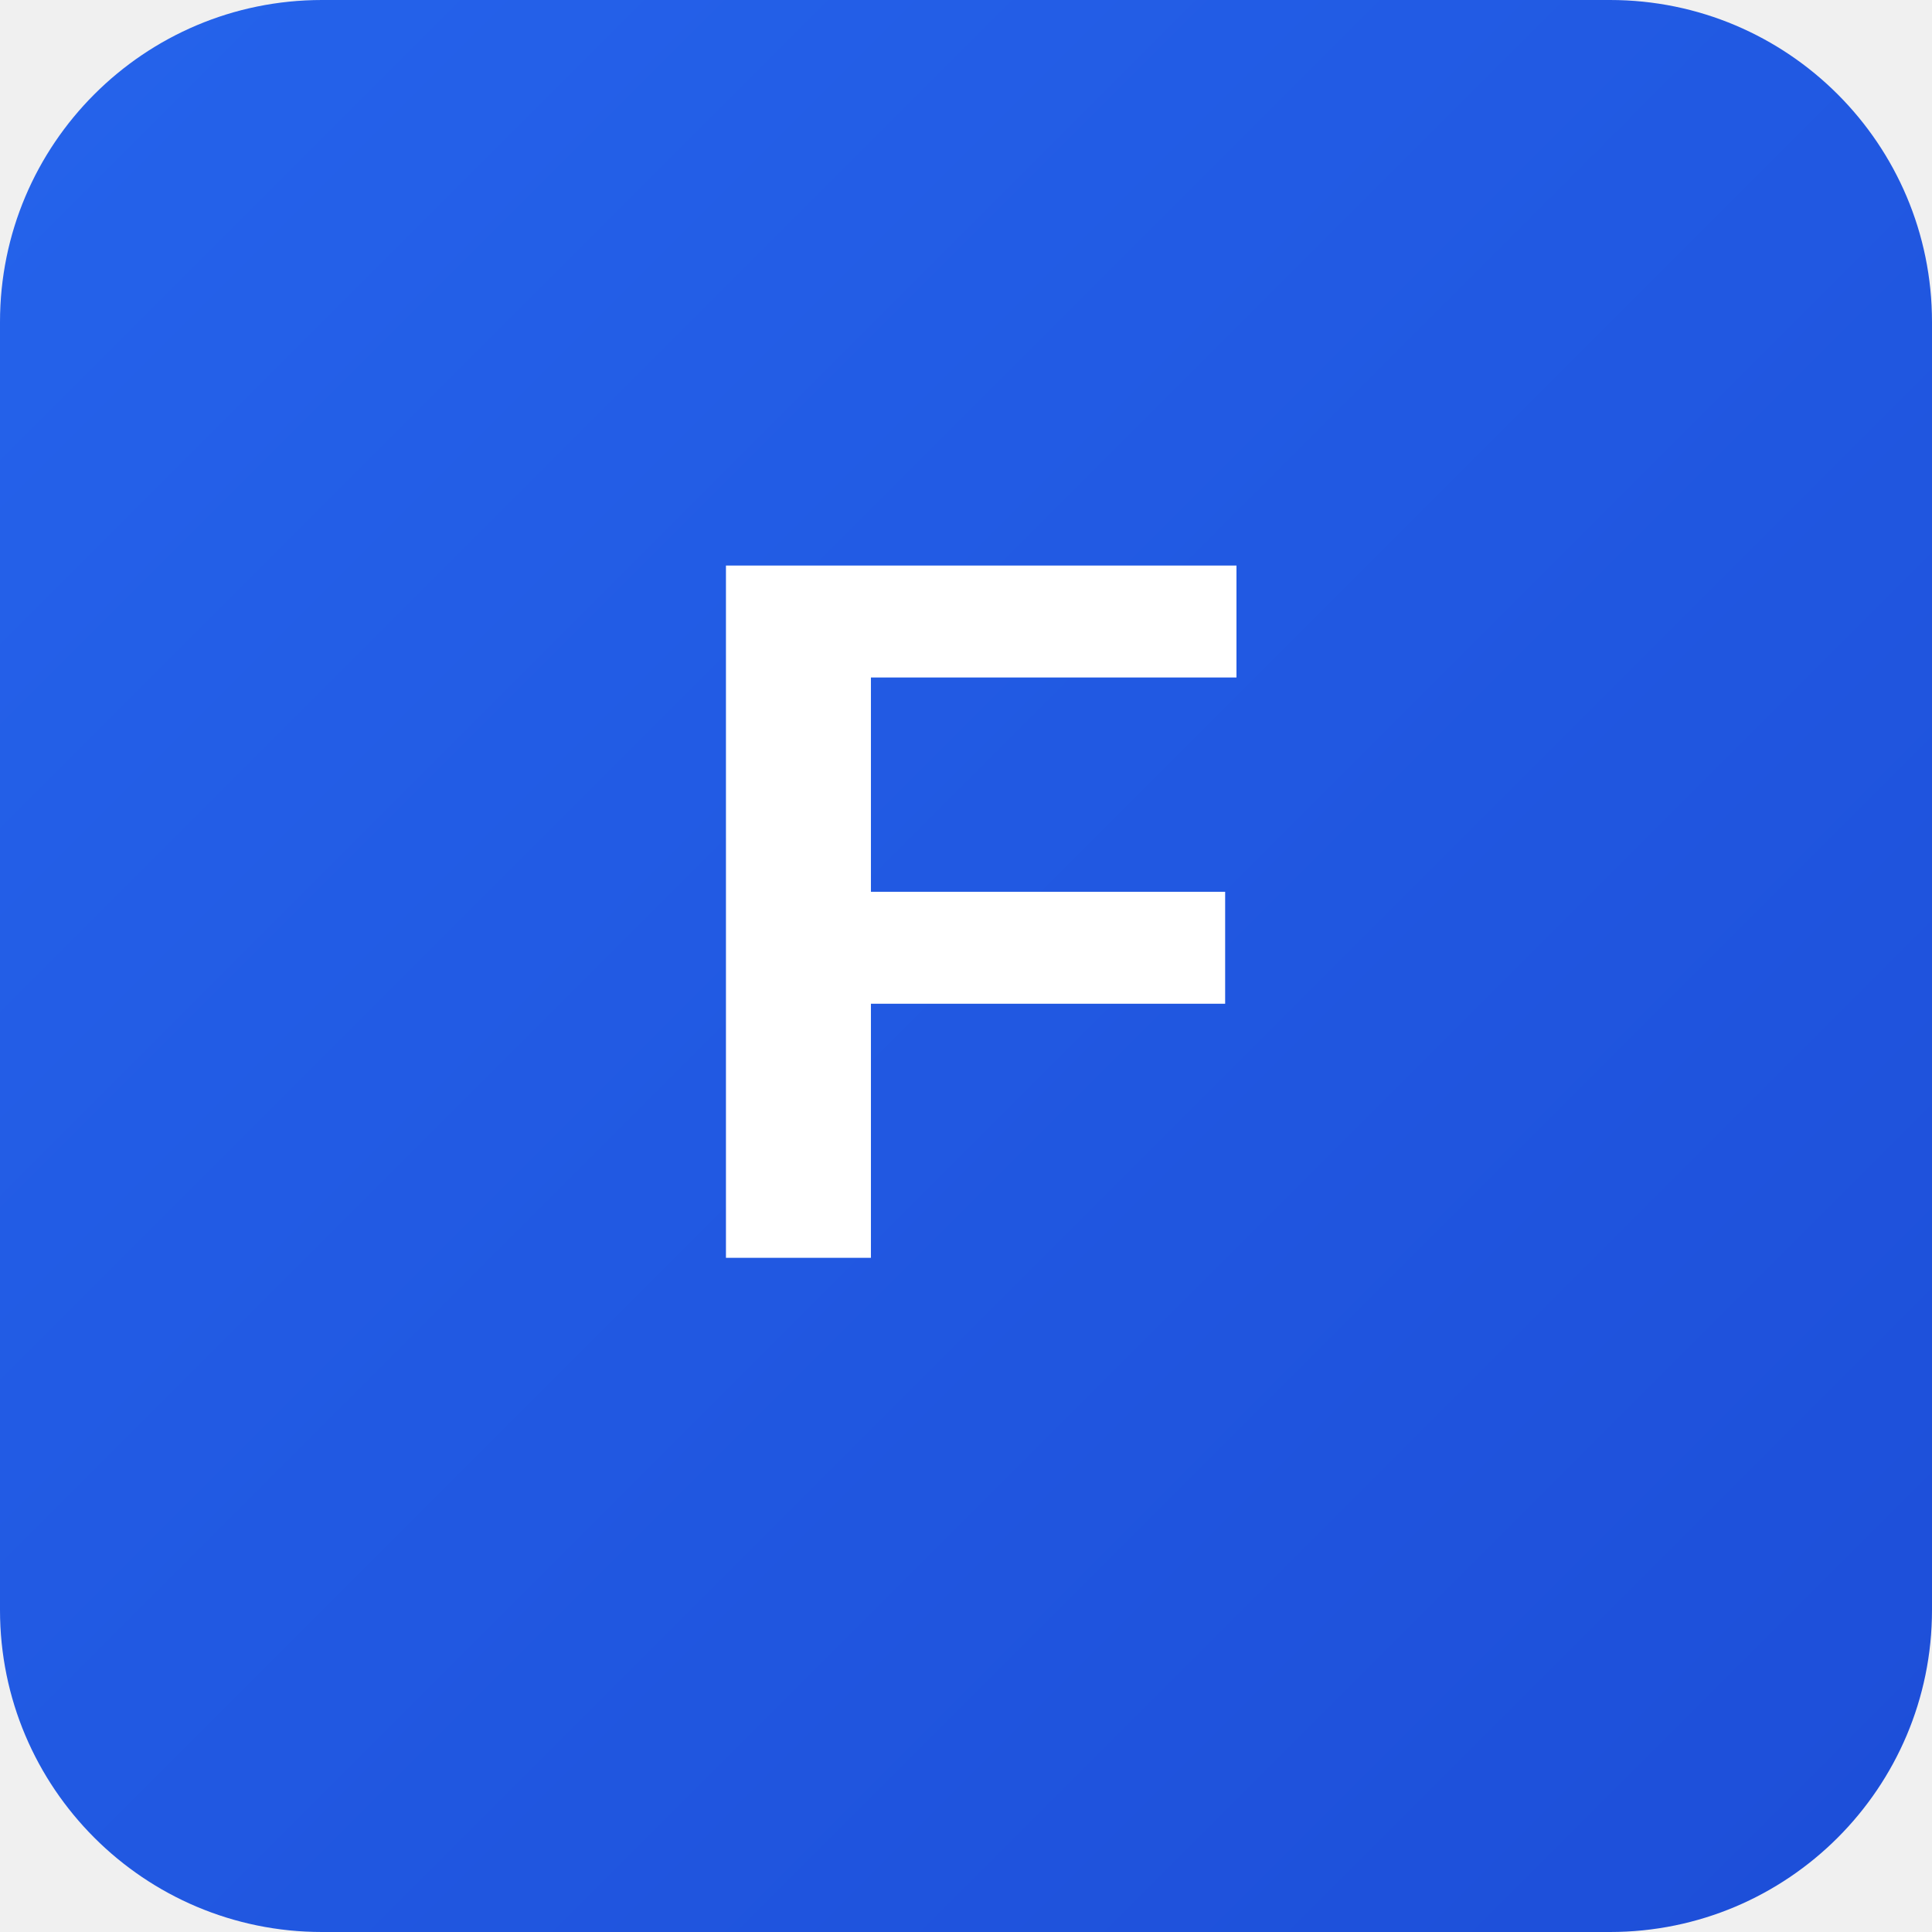
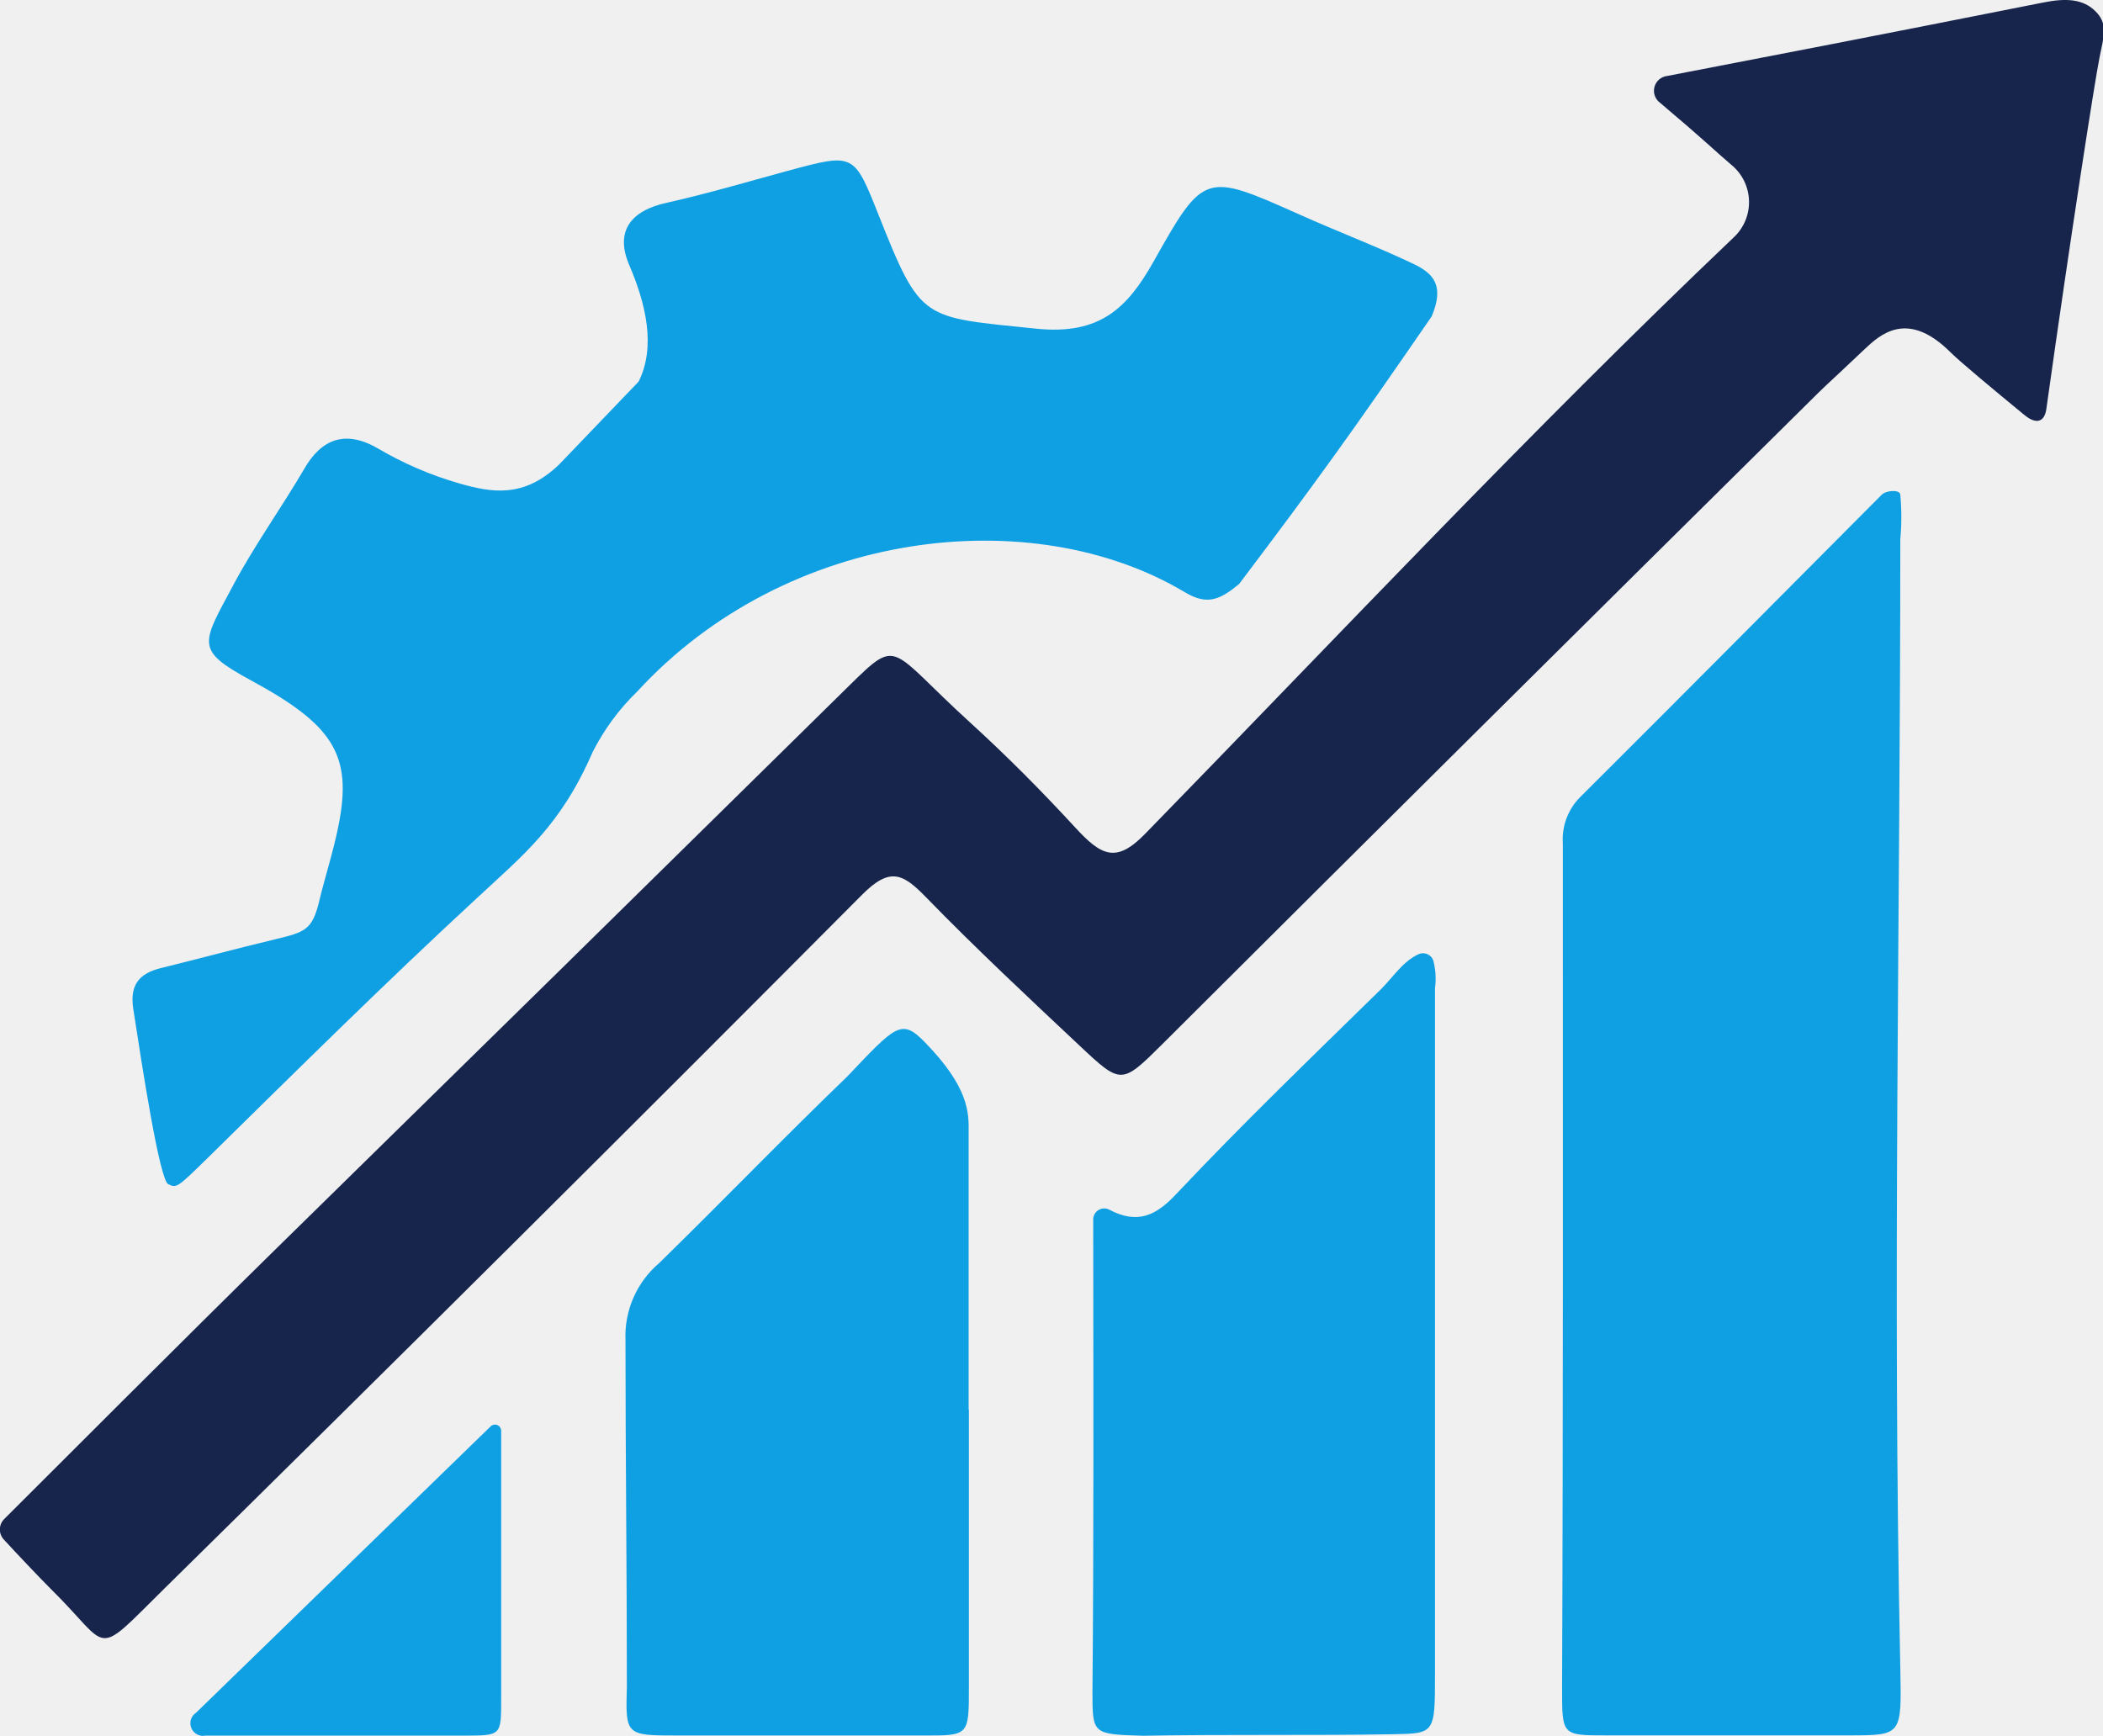
- <svg xmlns="http://www.w3.org/2000/svg" width="192" height="192" viewBox="0 0 192 192" fill="none">
-   <rect width="192" height="192" rx="32" fill="url(#gradient)" />
-   <text x="96" y="125" font-family="Arial, sans-serif" font-size="100" font-weight="bold" fill="white" text-anchor="middle">F</text>
+ <svg xmlns="http://www.w3.org/2000/svg" id="Слой_1" data-name="Слой 1" viewBox="0 0 166.63 137.55">
  <defs>
-     <linearGradient id="gradient" x1="0" y1="0" x2="192" y2="192" gradientUnits="userSpaceOnUse">
-       <stop stop-color="#2563eb" />
-       <stop offset="1" stop-color="#1d4ed8" />
-     </linearGradient>
+     <style>.cls-1{fill:#17254c;}.cls-2{fill:#0fa0e4;}</style>
  </defs>
+   <path class="cls-1" d="M185,344.29a1.18,1.18,0,0,1,.56-2.13c9.79-1.89,15.27-2.94,29.74-5.81,1.86-.38,3.21-.3,4.2.69s.67,1.91.31,3.68S217.5,355,215.6,368.56c-.12.85-.65,1.37-1.77.44-2.43-2-5.08-4.2-5.81-4.93-3.43-3.43-5.6-1.41-6.84-.24-4,3.79-2.34,2.14-4.9,4.68q-25.41,25.13-50.72,50.37c-3.21,3.19-3.26,3.23-6.51.17-4.13-3.88-8.27-7.75-12.22-11.81-1.82-1.87-2.84-2.43-5.06-.2q-27.51,27.65-55.3,55c-5.7,5.63-4.14,4.78-8.94.06-1-1-2.76-2.86-3.75-3.94a1.17,1.17,0,0,1,0-1.63c3.17-3.17,15-15,21.35-21.23Q98,412.88,120.79,390.43c3.93-3.86,3.09-2.9,9.52,2.95,2.9,2.64,5.67,5.43,8.33,8.32,2.08,2.26,3.25,2.88,5.55.52,15.45-15.84,30.6-32,46.61-47.24a3.82,3.82,0,0,0-.16-5.78C189.23,348,188.75,347.46,185,344.29Z" transform="translate(-53.46 -336.14)" />
+   <path class="cls-2" d="M104.06,366.38c1.38-2.76.58-6.16-.74-9.23-1.14-2.65.07-4.32,3-4.95,3.22-.72,6.39-1.66,9.58-2.53,5.23-1.41,5.22-1.42,7.18,3.52,3.38,8.51,3.43,8.05,12.52,9,5,.5,7.17-1.62,9.25-5.3,4-7.13,4.1-7.08,11.51-3.78,3,1.35,6.1,2.52,9.07,3.93,1.75.82,2.44,1.84,1.47,4.17-6.34,9.21-9.06,13-15.26,21.21-1.53,1.26-2.53,1.71-4.3.65-12.11-7.24-31.57-5-43.38,7.86a18,18,0,0,0-3.54,4.8c-2.54,5.85-5.48,8.14-9.16,11.57C84,414,77.06,420.88,70.06,427.76c-2.59,2.54-2.59,2.54-3.27,2.22s-2.07-9.32-2.77-13.89c-.27-1.81.36-2.78,2.17-3.23,3.25-.8,5.64-1.46,9.17-2.31,2.27-.55,2.86-.72,3.41-3.07.38-1.62,1.14-4,1.51-5.91,1.13-5.65-.44-8-7-11.55-4.39-2.39-3.83-2.84-1.35-7.49,1.71-3.21,3.83-6.14,5.65-9.26,1.33-2.3,3.21-3.12,5.85-1.58a27.78,27.78,0,0,0,6.36,2.74c2.6.75,5.18,1.23,8-1.51" transform="translate(-53.46 -336.14)" />
+   <path class="cls-2" d="M202.56,375.34c.33-.33,1.42-.44,1.47,0a19.46,19.46,0,0,1,0,3.54c0,29.82-.63,59.65,0,89.47.11,5.29.11,5.29-3.9,5.31-6,0-13.43,0-19.41,0-3.49,0-3.49,0-3.49-3.68.09-22.33.06-44.65.06-67a4.75,4.75,0,0,1,1.32-3.62C186.48,391.52,194.34,383.6,202.56,375.34Z" transform="translate(-53.46 -336.14)" />
+   <path class="cls-2" d="M140.08,432.77a.87.87,0,0,1,1.27-.77c2.24,1.18,3.7.48,5.31-1.24,5.24-5.56,10.75-10.87,16.21-16.22,1-1,1.74-2.21,3-2.79a.87.87,0,0,1,1.15.48,5.61,5.61,0,0,1,.14,2.22q0,27.18,0,54.35c0,4.71,0,4.71-3.34,4.77-6.31.11-13.49,0-19.8.12-4-.12-4-.12-4-3.47C140.13,458.08,140.09,445.94,140.08,432.77Z" transform="translate(-53.46 -336.14)" />
+   <path class="cls-2" d="M130.23,447.83c0,7.33,0,14.65,0,22,0,3.85,0,3.85-3.57,3.84-6.7,0-13,0-19.47,0-4.17,0-4.17,0-4.06-3.88,0-9.16-.11-18.3-.11-27.47a7.59,7.59,0,0,1,2.66-6.08c5-4.88,9.85-9.92,14.89-14.77,3.85-4.05,4.31-4.65,6.15-2.76,3.51,3.59,3.51,5.6,3.49,7.14,0,7.33,0,14.66,0,22Z" transform="translate(-53.46 -336.14)" />
+   <path class="cls-2" d="M69,471.86l23.35-22.7a.49.49,0,0,1,.82.35v21.31c0,2.85,0,2.85-2.86,2.86-6.86,0-12.74,0-20.57,0A1,1,0,0,1,69,471.86Z" transform="translate(-53.46 -336.14)" />
+   <path class="cls-1" d="M215.31,370.3" transform="translate(-53.46 -336.14)" />
+   <path class="cls-1" d="M182.82,342.5" transform="translate(-53.46 -336.14)" />
</svg>
